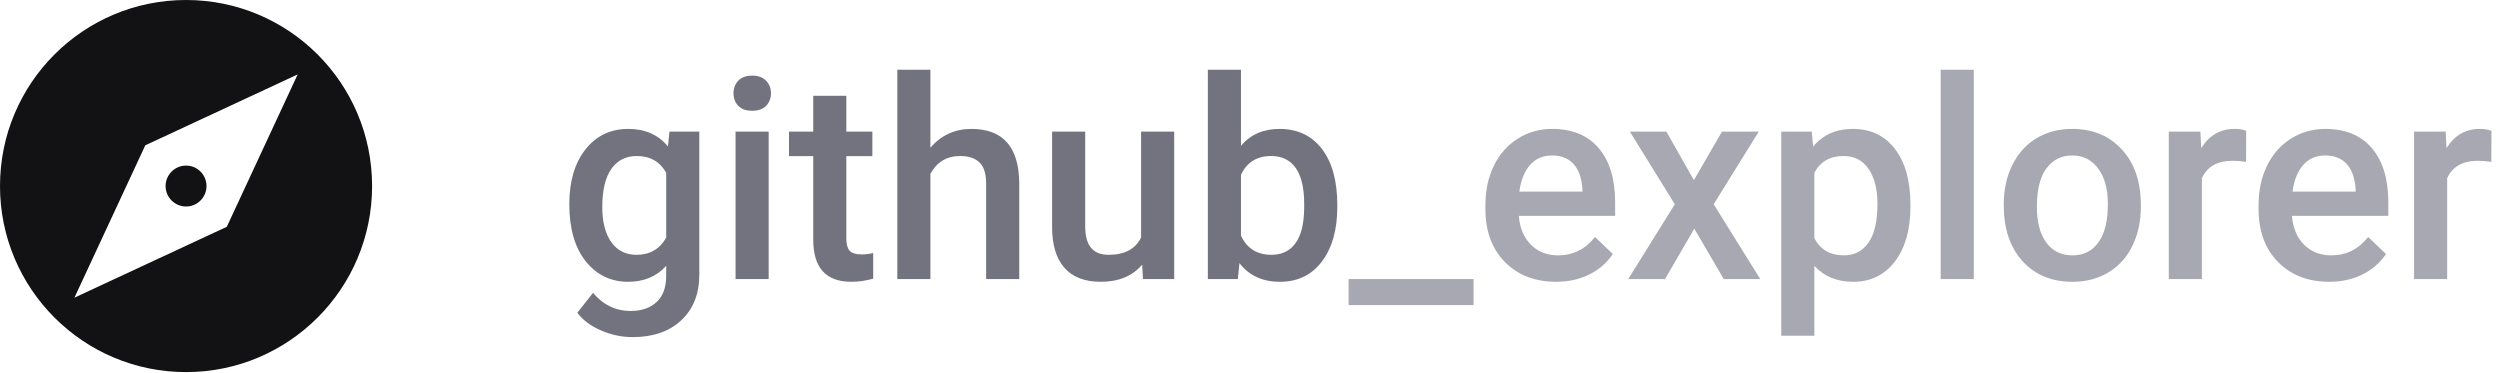
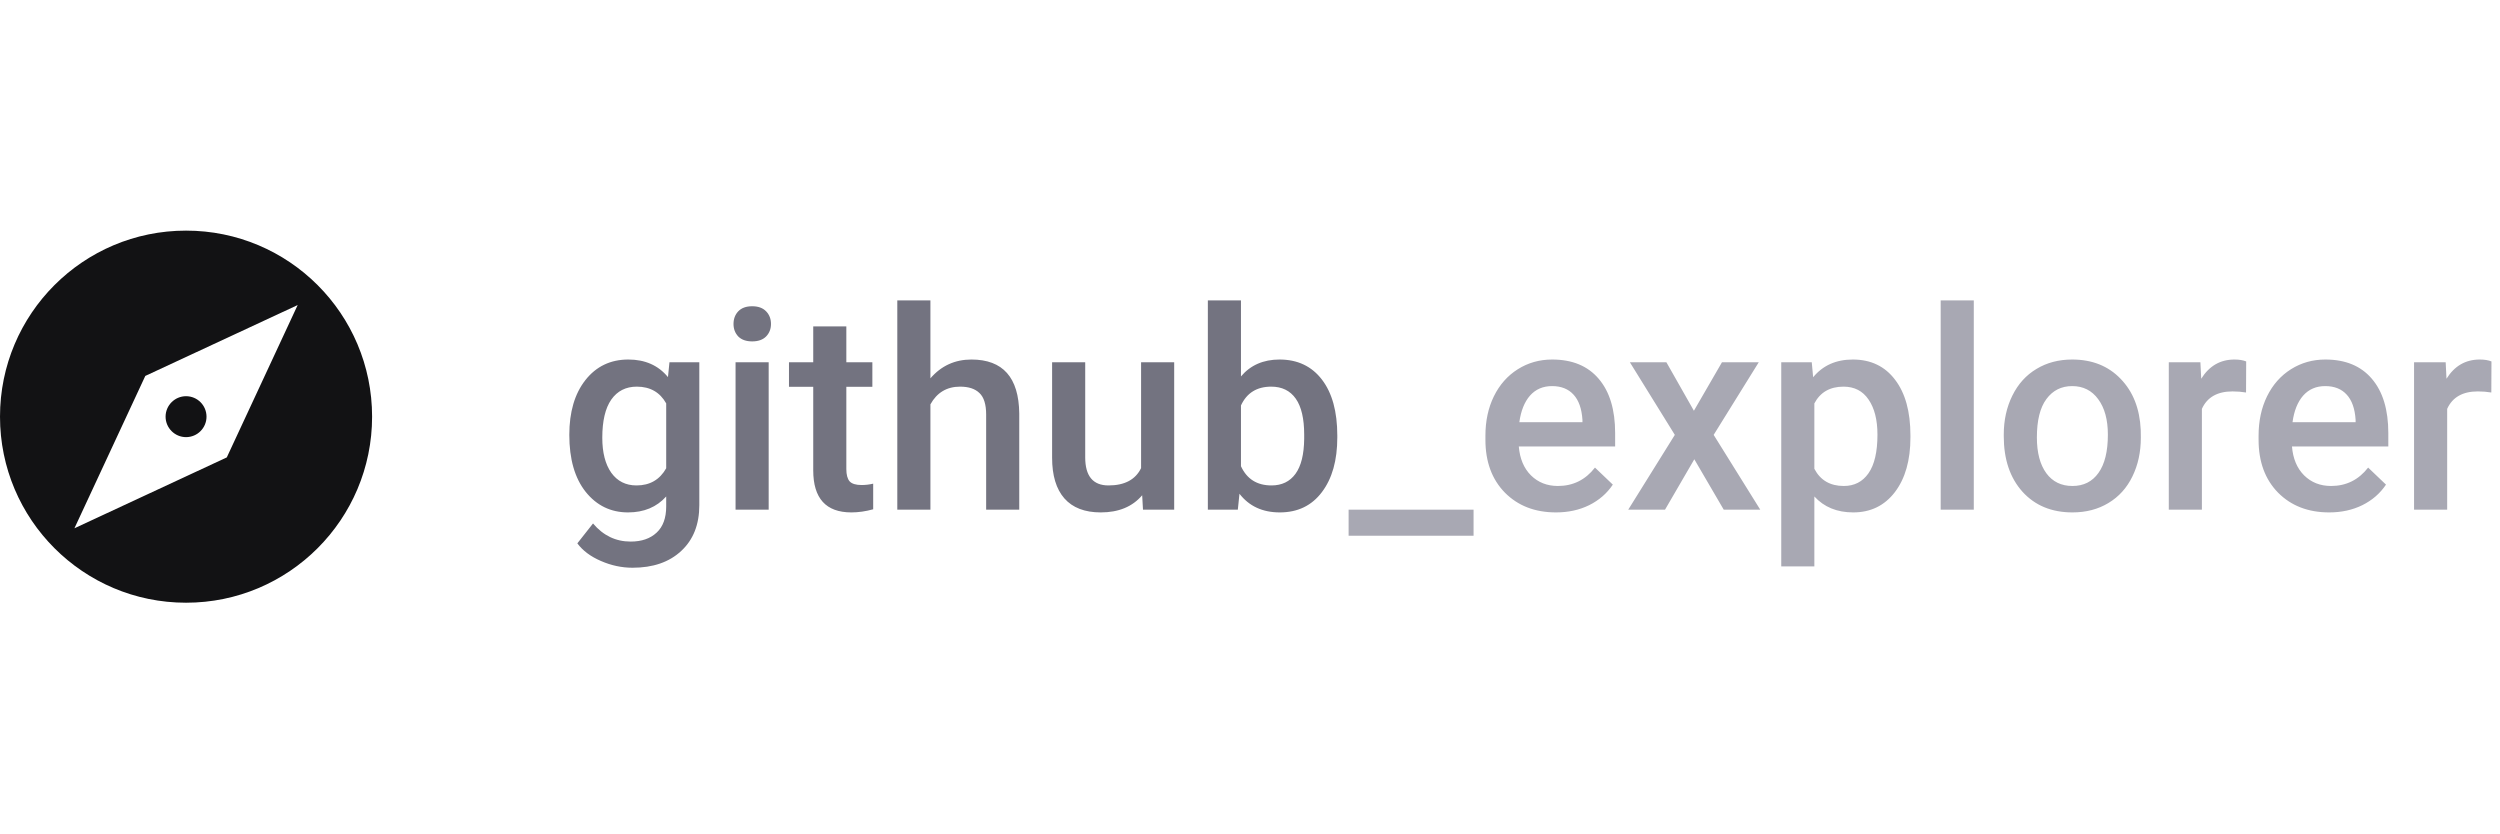
- <svg xmlns="http://www.w3.org/2000/svg" width="215" height="32" viewBox="0 0 215 32" fill="none">
+ <svg xmlns="http://www.w3.org/2000/svg" width="600" height="200" viewBox="0 0 215 32" fill="none">
  <path d="M48.961 17.566C48.961 15.598 49.422 14.027 50.344 12.855C51.273 11.676 52.504 11.086 54.035 11.086C55.48 11.086 56.617 11.59 57.445 12.598L57.574 11.32H60.141V23.613C60.141 25.277 59.621 26.59 58.582 27.551C57.551 28.512 56.156 28.992 54.398 28.992C53.469 28.992 52.559 28.797 51.668 28.406C50.785 28.023 50.113 27.52 49.652 26.895L51 25.184C51.875 26.223 52.953 26.742 54.234 26.742C55.18 26.742 55.926 26.484 56.473 25.969C57.02 25.461 57.293 24.711 57.293 23.719V22.863C56.473 23.777 55.379 24.234 54.012 24.234C52.527 24.234 51.312 23.645 50.367 22.465C49.43 21.285 48.961 19.652 48.961 17.566ZM51.797 17.812C51.797 19.086 52.055 20.09 52.57 20.824C53.094 21.551 53.816 21.914 54.738 21.914C55.887 21.914 56.738 21.422 57.293 20.438V14.859C56.754 13.898 55.91 13.418 54.762 13.418C53.824 13.418 53.094 13.789 52.57 14.531C52.055 15.273 51.797 16.367 51.797 17.812ZM66.106 24H63.258V11.32H66.106V24ZM63.082 8.027C63.082 7.59 63.219 7.227 63.492 6.938C63.773 6.648 64.172 6.504 64.688 6.504C65.203 6.504 65.602 6.648 65.883 6.938C66.164 7.227 66.305 7.59 66.305 8.027C66.305 8.457 66.164 8.816 65.883 9.105C65.602 9.387 65.203 9.527 64.688 9.527C64.172 9.527 63.773 9.387 63.492 9.105C63.219 8.816 63.082 8.457 63.082 8.027ZM72.785 8.238V11.32H75.023V13.43H72.785V20.508C72.785 20.992 72.879 21.344 73.066 21.562C73.262 21.773 73.606 21.879 74.098 21.879C74.426 21.879 74.758 21.84 75.094 21.762V23.965C74.445 24.145 73.82 24.234 73.219 24.234C71.031 24.234 69.938 23.027 69.938 20.613V13.43H67.852V11.32H69.938V8.238H72.785ZM80.016 12.703C80.945 11.625 82.121 11.086 83.543 11.086C86.246 11.086 87.617 12.629 87.656 15.715V24H84.809V15.82C84.809 14.945 84.617 14.328 84.234 13.969C83.859 13.602 83.305 13.418 82.57 13.418C81.43 13.418 80.578 13.926 80.016 14.941V24H77.168V6H80.016V12.703ZM98.227 22.758C97.391 23.742 96.203 24.234 94.664 24.234C93.289 24.234 92.246 23.832 91.535 23.027C90.832 22.223 90.481 21.059 90.481 19.535V11.32H93.328V19.5C93.328 21.109 93.996 21.914 95.332 21.914C96.715 21.914 97.648 21.418 98.133 20.426V11.32H100.98V24H98.297L98.227 22.758ZM115.008 17.789C115.008 19.758 114.566 21.324 113.684 22.488C112.809 23.652 111.602 24.234 110.062 24.234C108.578 24.234 107.422 23.699 106.594 22.629L106.453 24H103.875V6H106.723V12.539C107.543 11.57 108.648 11.086 110.039 11.086C111.586 11.086 112.801 11.66 113.684 12.809C114.566 13.957 115.008 15.562 115.008 17.625V17.789ZM112.16 17.543C112.16 16.168 111.918 15.137 111.434 14.449C110.949 13.762 110.246 13.418 109.324 13.418C108.09 13.418 107.223 13.957 106.723 15.035V20.262C107.23 21.363 108.105 21.914 109.348 21.914C110.238 21.914 110.926 21.582 111.41 20.918C111.895 20.254 112.145 19.25 112.16 17.906V17.543Z" fill="#737380" />
  <path d="M126.727 26.238H115.98V24H126.727V26.238ZM133.816 24.234C132.012 24.234 130.547 23.668 129.422 22.535C128.305 21.395 127.746 19.879 127.746 17.988V17.637C127.746 16.371 127.988 15.242 128.473 14.25C128.965 13.25 129.652 12.473 130.535 11.918C131.418 11.363 132.402 11.086 133.488 11.086C135.215 11.086 136.547 11.637 137.484 12.738C138.43 13.84 138.902 15.398 138.902 17.414V18.562H130.617C130.703 19.609 131.051 20.438 131.66 21.047C132.277 21.656 133.051 21.961 133.98 21.961C135.285 21.961 136.348 21.434 137.168 20.379L138.703 21.844C138.195 22.602 137.516 23.191 136.664 23.613C135.82 24.027 134.871 24.234 133.816 24.234ZM133.477 13.371C132.695 13.371 132.062 13.645 131.578 14.191C131.102 14.738 130.797 15.5 130.664 16.477H136.09V16.266C136.027 15.312 135.773 14.594 135.328 14.109C134.883 13.617 134.266 13.371 133.477 13.371ZM145.676 15.492L148.09 11.32H151.254L147.375 17.566L151.383 24H148.242L145.711 19.664L143.191 24H140.027L144.035 17.566L140.168 11.32H143.309L145.676 15.492ZM164.297 17.789C164.297 19.75 163.852 21.316 162.961 22.488C162.07 23.652 160.875 24.234 159.375 24.234C157.984 24.234 156.871 23.777 156.035 22.863V28.875H153.188V11.32H155.812L155.93 12.609C156.766 11.594 157.902 11.086 159.34 11.086C160.887 11.086 162.098 11.664 162.973 12.82C163.855 13.969 164.297 15.566 164.297 17.613V17.789ZM161.461 17.543C161.461 16.277 161.207 15.273 160.699 14.531C160.199 13.789 159.48 13.418 158.543 13.418C157.379 13.418 156.543 13.898 156.035 14.859V20.484C156.551 21.469 157.395 21.961 158.566 21.961C159.473 21.961 160.18 21.598 160.688 20.871C161.203 20.137 161.461 19.027 161.461 17.543ZM169.746 24H166.898V6H169.746V24ZM172.324 17.543C172.324 16.301 172.57 15.184 173.062 14.191C173.555 13.191 174.246 12.426 175.137 11.895C176.027 11.355 177.051 11.086 178.207 11.086C179.918 11.086 181.305 11.637 182.367 12.738C183.438 13.84 184.016 15.301 184.102 17.121L184.113 17.789C184.113 19.039 183.871 20.156 183.387 21.141C182.91 22.125 182.223 22.887 181.324 23.426C180.434 23.965 179.402 24.234 178.23 24.234C176.441 24.234 175.008 23.641 173.93 22.453C172.859 21.258 172.324 19.668 172.324 17.684V17.543ZM175.172 17.789C175.172 19.094 175.441 20.117 175.98 20.859C176.52 21.594 177.27 21.961 178.23 21.961C179.191 21.961 179.938 21.586 180.469 20.836C181.008 20.086 181.277 18.988 181.277 17.543C181.277 16.262 181 15.246 180.445 14.496C179.898 13.746 179.152 13.371 178.207 13.371C177.277 13.371 176.539 13.742 175.992 14.484C175.445 15.219 175.172 16.32 175.172 17.789ZM193.16 13.922C192.785 13.859 192.398 13.828 192 13.828C190.695 13.828 189.816 14.328 189.363 15.328V24H186.516V11.32H189.234L189.305 12.738C189.992 11.637 190.945 11.086 192.164 11.086C192.57 11.086 192.906 11.141 193.172 11.25L193.16 13.922ZM200.309 24.234C198.504 24.234 197.039 23.668 195.914 22.535C194.797 21.395 194.238 19.879 194.238 17.988V17.637C194.238 16.371 194.48 15.242 194.965 14.25C195.457 13.25 196.145 12.473 197.027 11.918C197.91 11.363 198.895 11.086 199.98 11.086C201.707 11.086 203.039 11.637 203.977 12.738C204.922 13.84 205.395 15.398 205.395 17.414V18.562H197.109C197.195 19.609 197.543 20.438 198.152 21.047C198.77 21.656 199.543 21.961 200.473 21.961C201.777 21.961 202.84 21.434 203.66 20.379L205.195 21.844C204.688 22.602 204.008 23.191 203.156 23.613C202.312 24.027 201.363 24.234 200.309 24.234ZM199.969 13.371C199.188 13.371 198.555 13.645 198.07 14.191C197.594 14.738 197.289 15.5 197.156 16.477H202.582V16.266C202.52 15.312 202.266 14.594 201.82 14.109C201.375 13.617 200.758 13.371 199.969 13.371ZM214.254 13.922C213.879 13.859 213.492 13.828 213.094 13.828C211.789 13.828 210.91 14.328 210.457 15.328V24H207.609V11.32H210.328L210.398 12.738C211.086 11.637 212.039 11.086 213.258 11.086C213.664 11.086 214 11.141 214.266 11.25L214.254 13.922Z" fill="#A8A8B3" />
  <path fill-rule="evenodd" clip-rule="evenodd" d="M0 16C0 7.16 7.16 0 16 0C24.84 0 32 7.16 32 16C32 24.832 24.84 32 16 32C7.16 32 0 24.832 0 16ZM6.4 25.6L19.504 19.504L25.6 6.4L12.496 12.496L6.4 25.6ZM17.76 16C17.76 16.968 16.976 17.76 16 17.76C15.032 17.76 14.24 16.968 14.24 16C14.24 15.032 15.032 14.24 16 14.24C16.976 14.24 17.76 15.032 17.76 16Z" fill="#121214" />
</svg>
